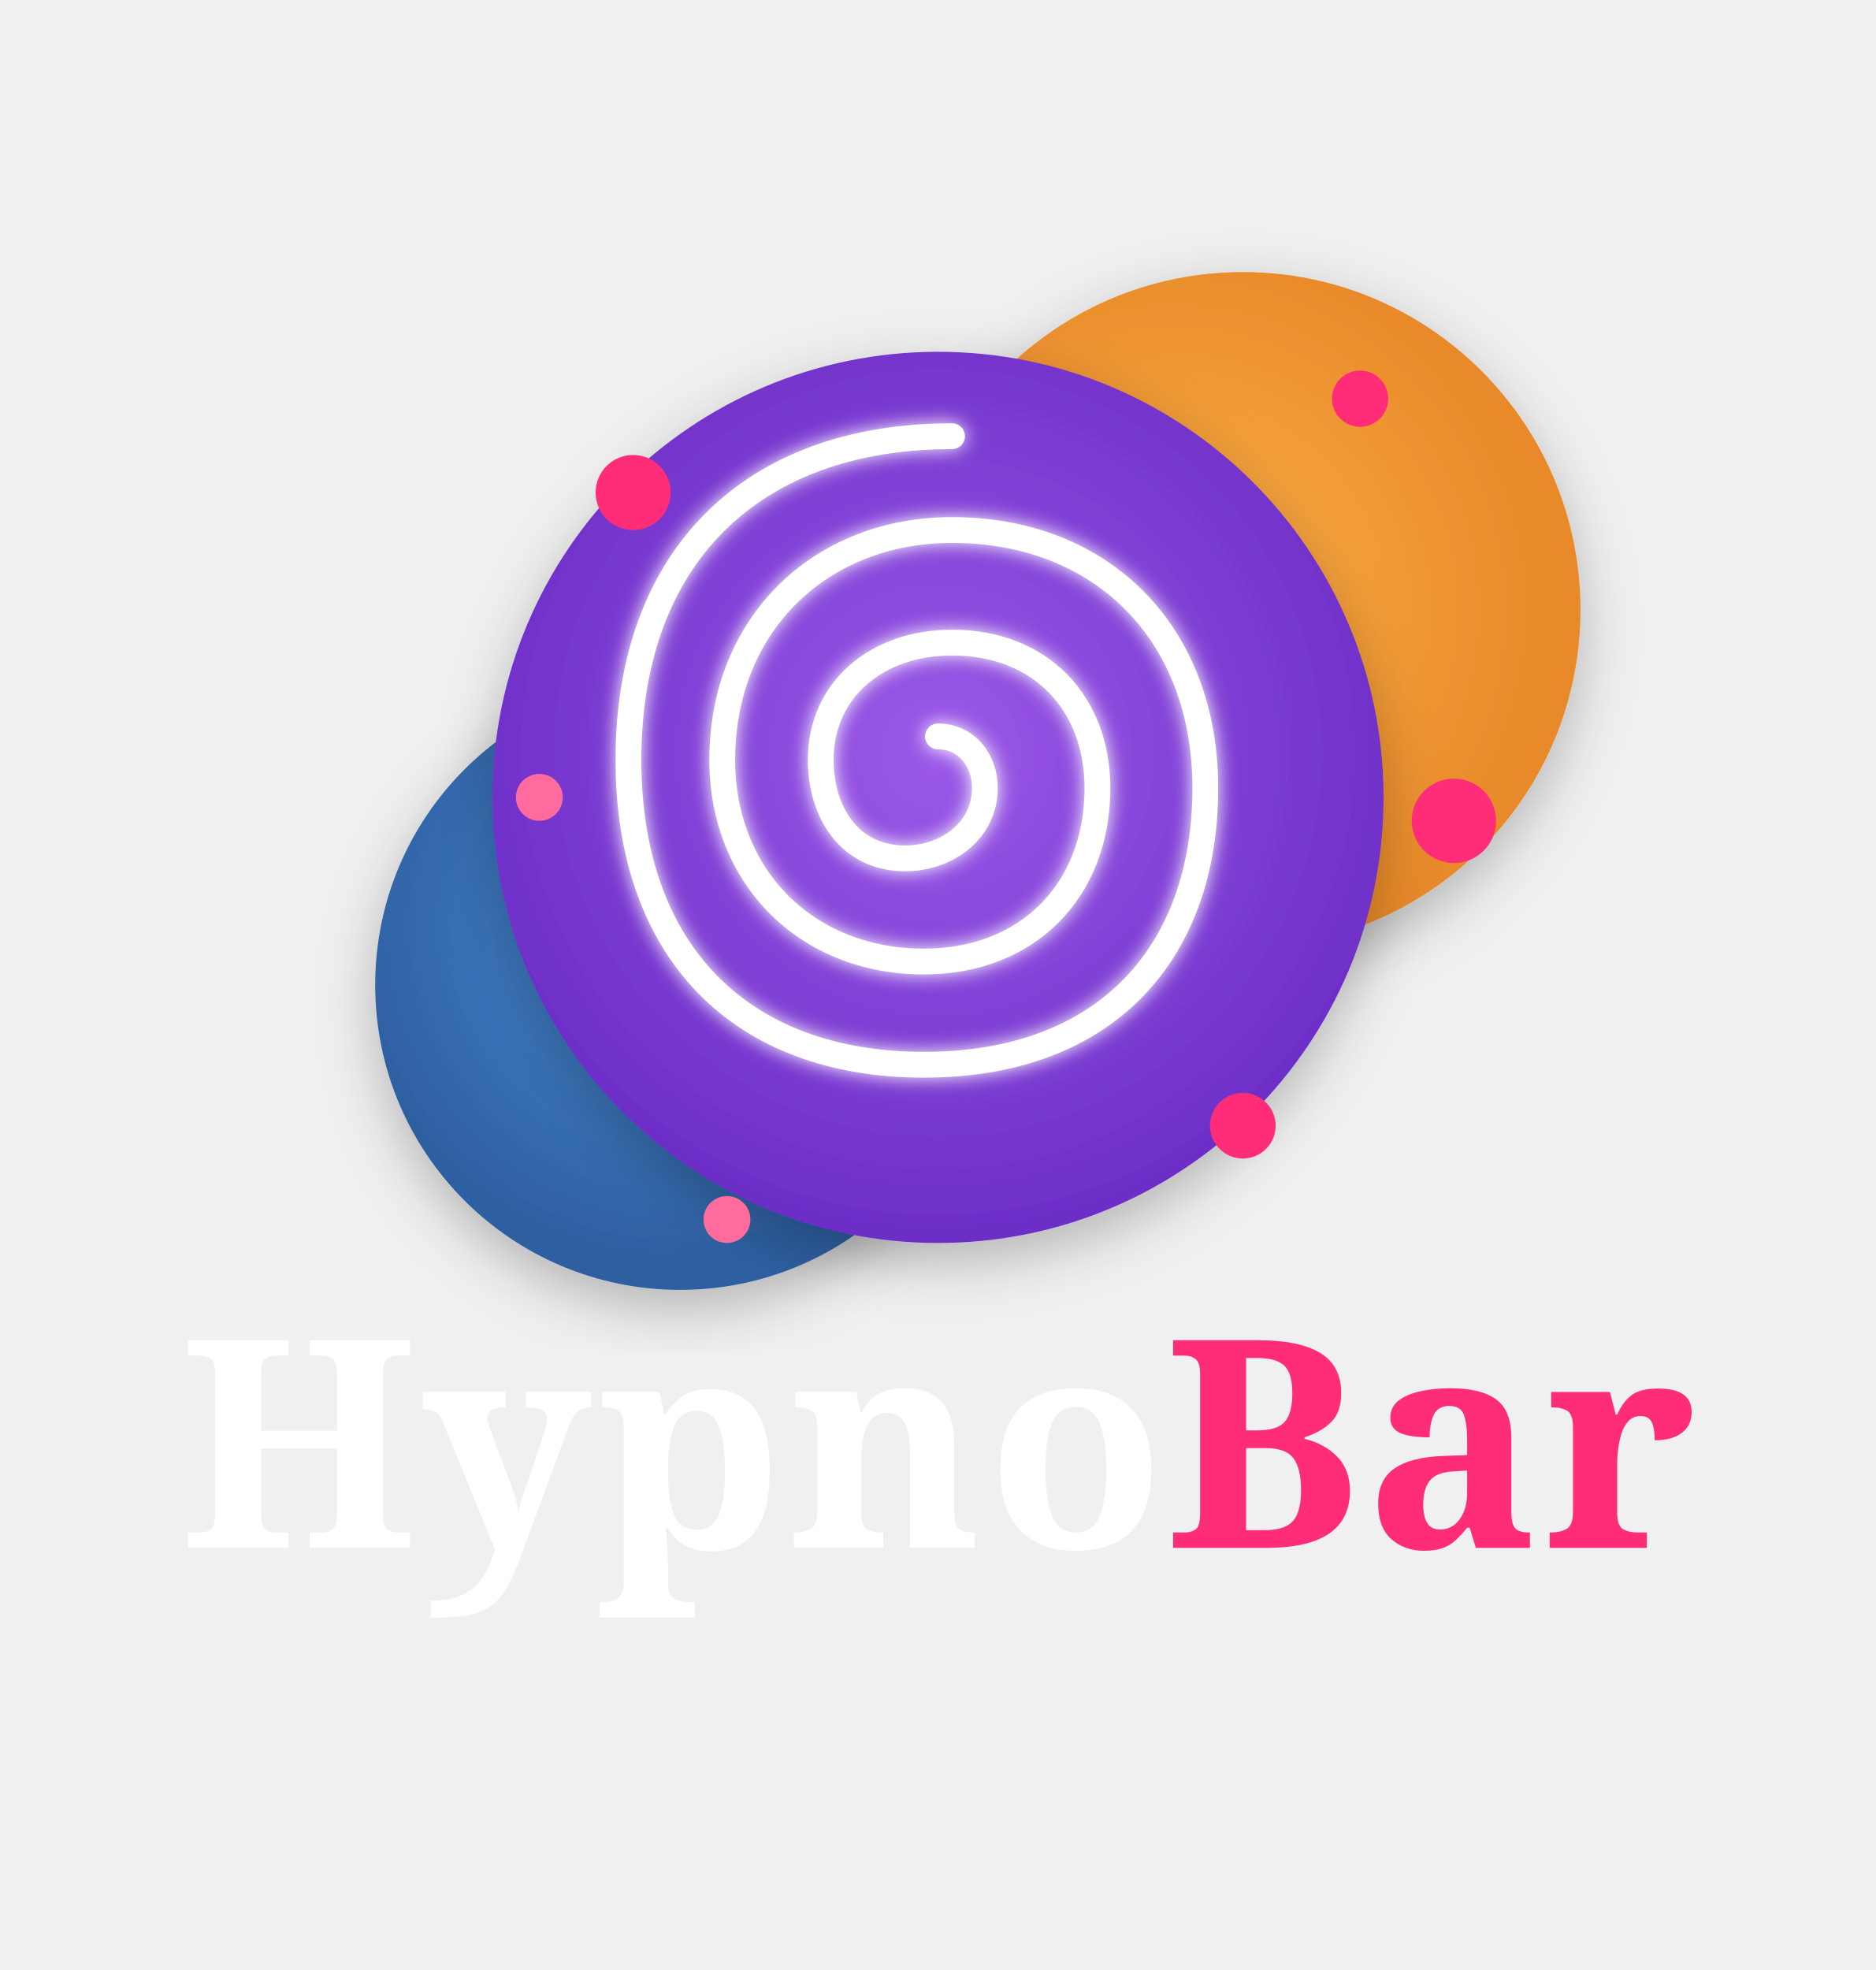
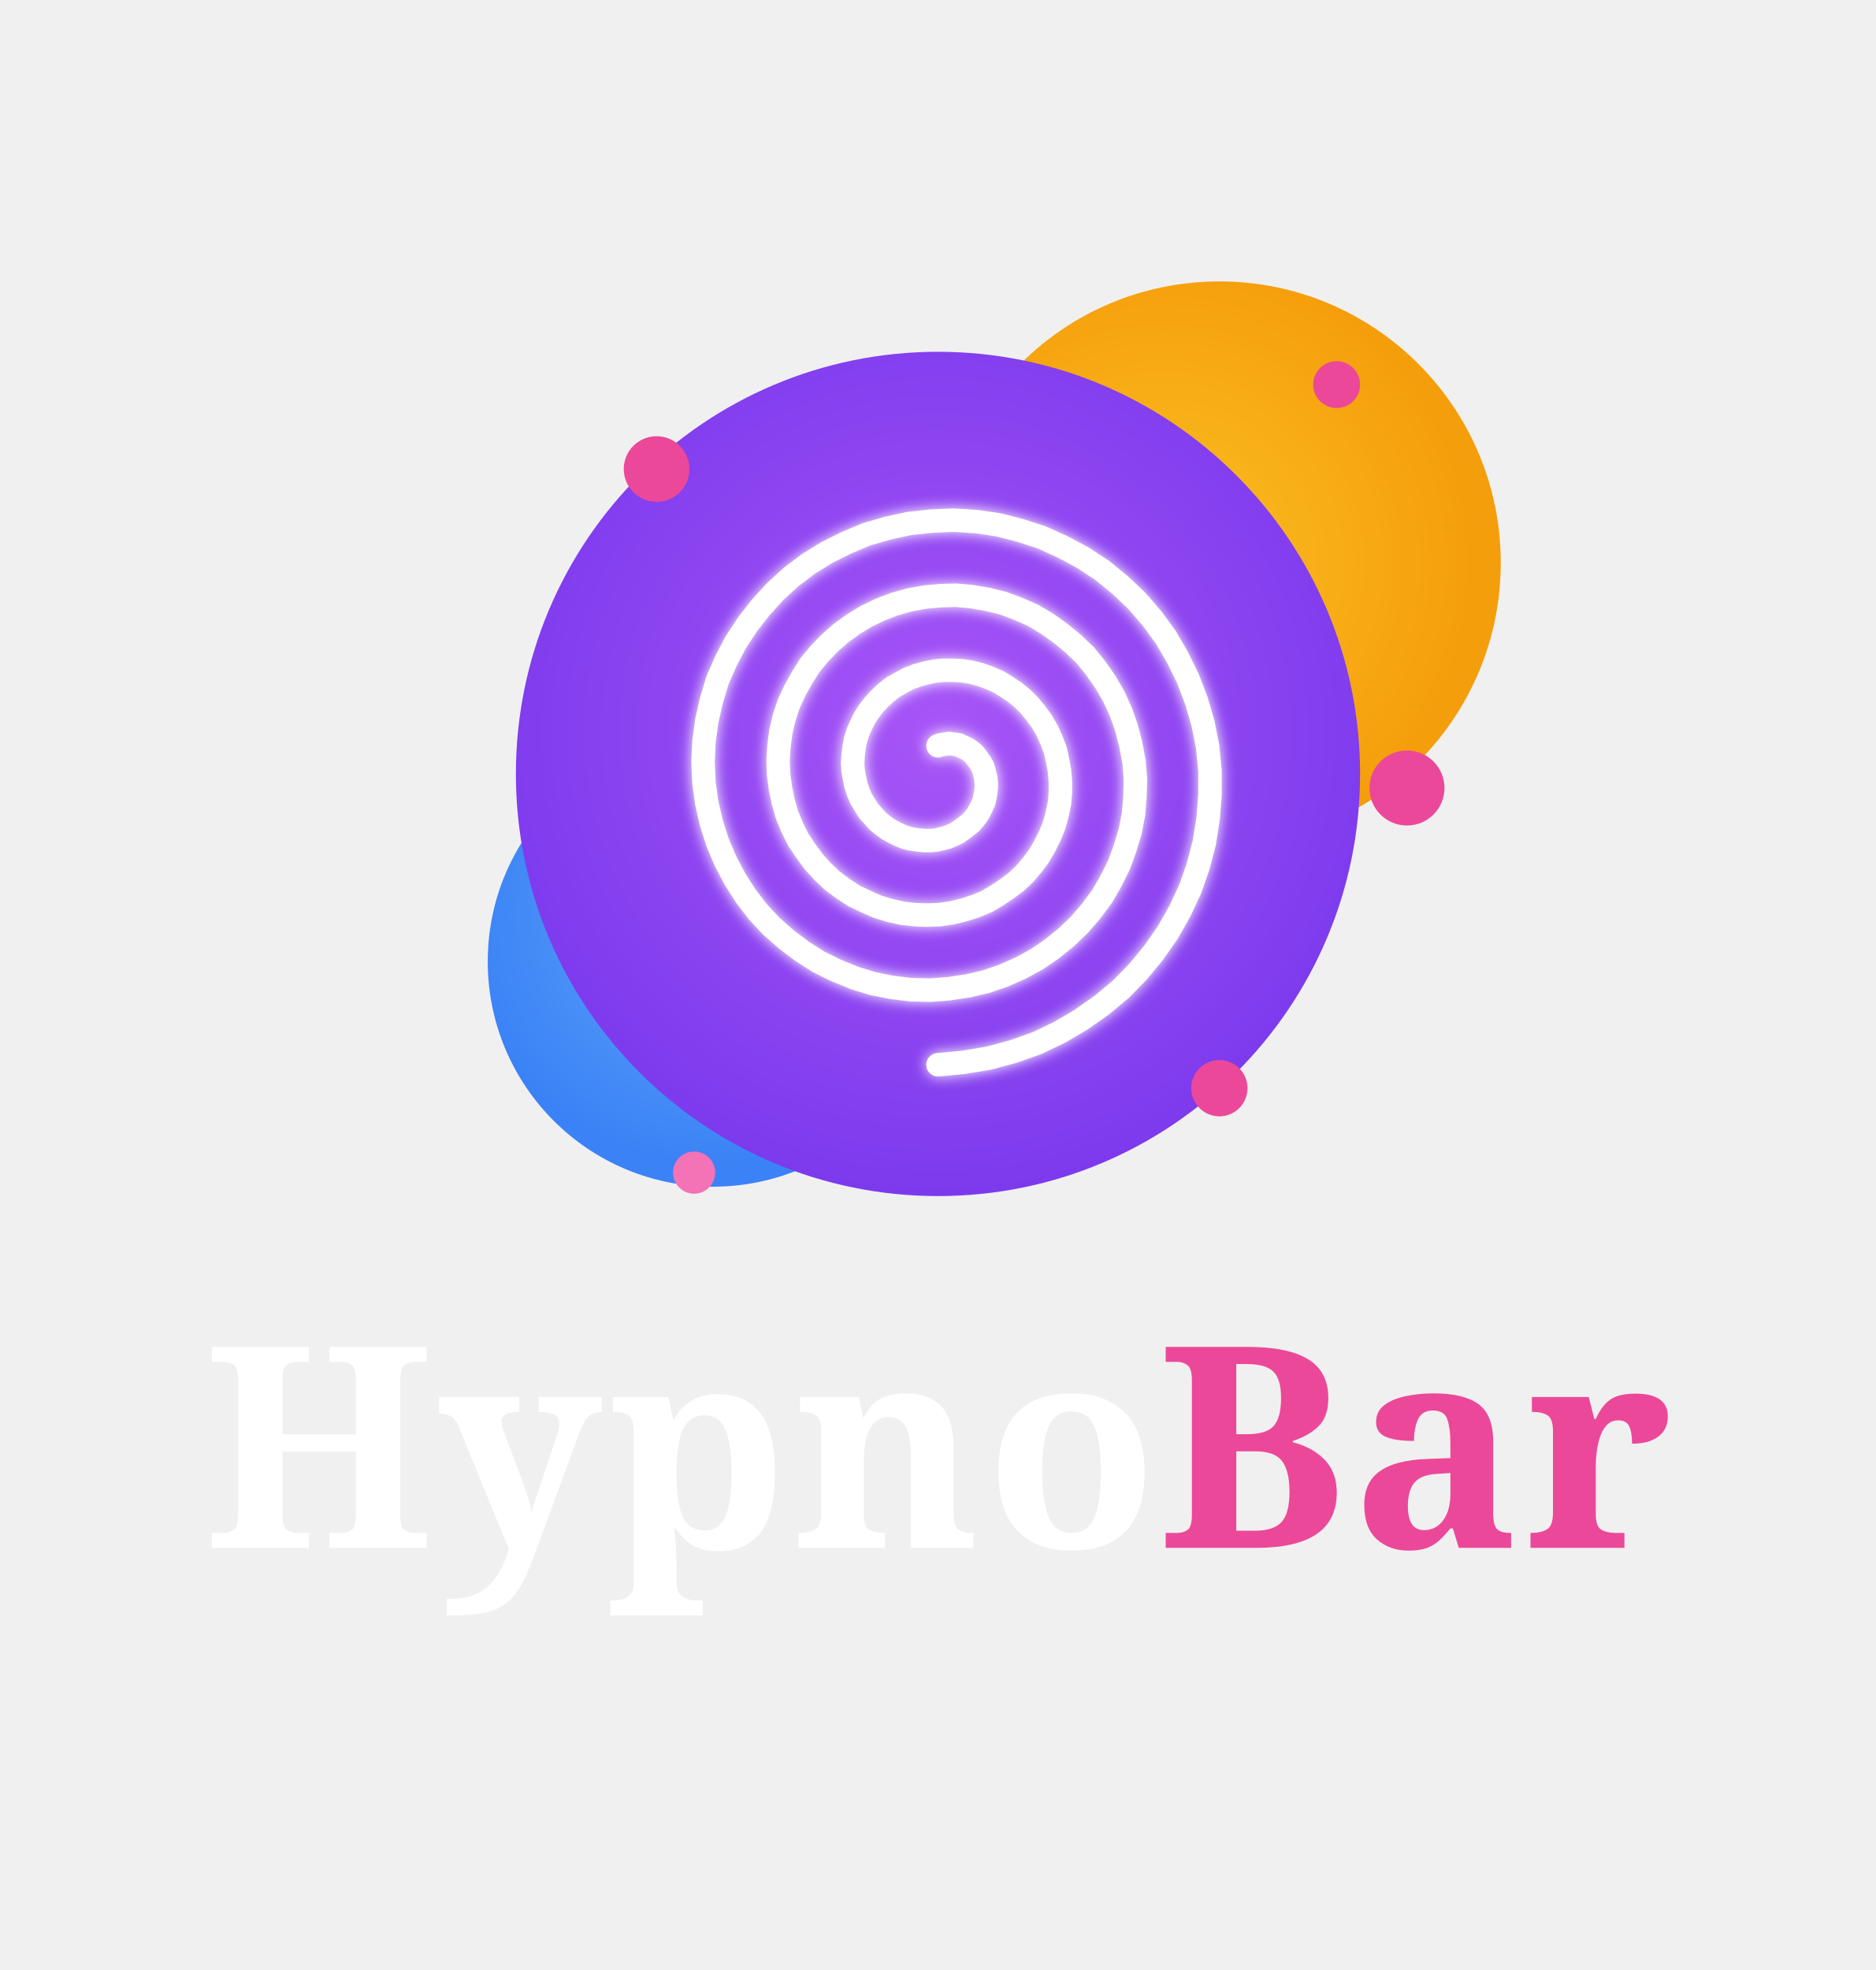
<svg xmlns="http://www.w3.org/2000/svg" viewBox="0 0 400 420" fill="none">
  <defs>
    <radialGradient id="purpleGrad" cx="50%" cy="45%" r="55%">
-       <stop offset="0%" stop-color="#9B59E8" />
-       <stop offset="100%" stop-color="#6C2DC7" />
+       <stop offset="0%" stop-color="#A855F7" />
+       <stop offset="100%" stop-color="#7C3AED" />
    </radialGradient>
    <radialGradient id="orangeGrad" cx="40%" cy="50%" r="55%">
-       <stop offset="0%" stop-color="#FFB347" />
-       <stop offset="100%" stop-color="#E8892A" />
+       <stop offset="0%" stop-color="#FBBF24" />
+       <stop offset="100%" stop-color="#F59E0B" />
    </radialGradient>
    <radialGradient id="blueGrad" cx="50%" cy="40%" r="55%">
-       <stop offset="0%" stop-color="#4A90D9" />
-       <stop offset="100%" stop-color="#2E5FA1" />
+       <stop offset="0%" stop-color="#60A5FA" />
+       <stop offset="100%" stop-color="#3B82F6" />
    </radialGradient>
    <filter id="spiralGlow" x="-20%" y="-20%" width="140%" height="140%">
-       <feGaussianBlur stdDeviation="2" result="glow" />
+       <feGaussianBlur stdDeviation="1.5" result="glow" />
      <feMerge>
        <feMergeNode in="glow" />
        <feMergeNode in="SourceGraphic" />
      </feMerge>
    </filter>
-     <filter id="softShadow" x="-10%" y="-10%" width="120%" height="120%">
-       <feDropShadow dx="0" dy="4" stdDeviation="6" flood-color="#000" flood-opacity="0.25" />
-     </filter>
  </defs>
-   <circle cx="145" cy="210" r="65" fill="url(#blueGrad)" filter="url(#softShadow)" />
-   <circle cx="265" cy="130" r="72" fill="url(#orangeGrad)" filter="url(#softShadow)" />
-   <circle cx="200" cy="170" r="95" fill="url(#purpleGrad)" filter="url(#softShadow)" />
-   <circle cx="135" cy="105" r="8" fill="#FF2D78" />
-   <circle cx="290" cy="85" r="6" fill="#FF2D78" />
-   <circle cx="310" cy="175" r="9" fill="#FF2D78" />
-   <circle cx="115" cy="170" r="5" fill="#FF6B9D" />
-   <circle cx="265" cy="240" r="7" fill="#FF2D78" />
-   <circle cx="155" cy="260" r="5" fill="#FF6B9D" />
+   <circle cx="152" cy="205" r="48" fill="url(#blueGrad)" />
+   <circle cx="260" cy="120" r="60" fill="url(#orangeGrad)" />
+   <circle cx="200" cy="165" r="90" fill="url(#purpleGrad)" />
+   <circle cx="140" cy="100" r="7" fill="#EC4899" />
+   <circle cx="285" cy="82" r="5" fill="#EC4899" />
+   <circle cx="300" cy="168" r="8" fill="#EC4899" />
+   <circle cx="260" cy="232" r="6" fill="#EC4899" />
+   <circle cx="148" cy="250" r="4.5" fill="#F472B6" />
  <g filter="url(#spiralGlow)" transform="translate(200, 165)">
-     <path d="M 0,-8        C 6,-8 10,-3 10,3        C 10,12 2,18 -7,18        C -19,18 -25,8 -25,-3        C -25,-18 -13,-28 3,-28        C 22,-28 34,-15 34,3        C 34,25 19,40 -3,40        C -28,40 -46,22 -46,-3        C -46,-32 -25,-52 3,-52        C 35,-52 57,-30 57,3        C 57,38 36,62 -3,62        C -42,62 -66,38 -66,-3       C -66,-46 -40,-72 3,-72" stroke="white" stroke-width="5.5" stroke-linecap="round" fill="none" />
+     <path d="M 0.0,-6.0 L 0.5,-6.2 L 1.1,-6.3 L 1.7,-6.4 L 2.4,-6.5 L 3.0,-6.4 L 3.7,-6.3 L 4.4,-6.2 L 5.0,-5.9 L 5.7,-5.6 L 6.3,-5.3 L 7.0,-4.8 L 7.6,-4.3 L 8.1,-3.7 L 8.6,-3.0 L 9.1,-2.3 L 9.5,-1.6 L 9.8,-0.7 L 10.0,0.1 L 10.2,1.0 L 10.3,2.0 L 10.3,2.9 L 10.2,3.9 L 10.0,4.9 L 9.8,5.9 L 9.4,6.8 L 8.9,7.8 L 8.4,8.7 L 7.7,9.6 L 7.0,10.4 L 6.1,11.1 L 5.2,11.8 L 4.2,12.5 L 3.2,13.0 L 2.0,13.5 L 0.9,13.8 L -0.4,14.1 L -1.6,14.2 L -2.9,14.2 L -4.2,14.1 L -5.5,13.9 L -6.8,13.6 L -8.1,13.1 L -9.3,12.5 L -10.6,11.8 L -11.7,11.0 L -12.8,10.1 L -13.8,9.0 L -14.8,7.9 L -15.6,6.6 L -16.4,5.3 L -17.0,3.9 L -17.5,2.4 L -17.8,0.9 L -18.1,-0.7 L -18.2,-2.3 L -18.1,-3.9 L -17.9,-5.6 L -17.6,-7.2 L -17.1,-8.8 L -16.4,-10.4 L -15.6,-12.0 L -14.7,-13.4 L -13.6,-14.8 L -12.4,-16.1 L -11.0,-17.4 L -9.6,-18.5 L -8.0,-19.4 L -6.3,-20.3 L -4.5,-21.0 L -2.7,-21.5 L -0.8,-21.9 L 1.1,-22.1 L 3.1,-22.1 L 5.1,-22.0 L 7.0,-21.7 L 9.0,-21.2 L 10.9,-20.5 L 12.8,-19.7 L 14.6,-18.6 L 16.4,-17.4 L 18.0,-16.1 L 19.5,-14.6 L 20.9,-12.9 L 22.2,-11.1 L 23.3,-9.2 L 24.2,-7.2 L 25.0,-5.1 L 25.5,-2.9 L 25.9,-0.7 L 26.1,1.6 L 26.1,4.0 L 25.9,6.3 L 25.4,8.6 L 24.8,10.9 L 23.9,13.1 L 22.8,15.3 L 21.6,17.4 L 20.1,19.4 L 18.5,21.3 L 16.7,23.0 L 14.7,24.5 L 12.6,25.9 L 10.4,27.2 L 8.0,28.2 L 5.5,29.0 L 3.0,29.6 L 0.4,30.0 L -2.3,30.1 L -4.9,30.0 L -7.6,29.7 L -10.3,29.1 L -12.9,28.3 L -15.4,27.2 L -17.9,26.0 L -20.2,24.5 L -22.5,22.8 L -24.6,20.8 L -26.5,18.7 L -28.2,16.4 L -29.8,14.0 L -31.1,11.4 L -32.2,8.7 L -33.0,5.9 L -33.6,3.0 L -34.0,0.0 L -34.1,-3.0 L -33.9,-6.0 L -33.5,-9.0 L -32.8,-12.0 L -31.8,-15.0 L -30.5,-17.8 L -29.0,-20.5 L -27.3,-23.2 L -25.3,-25.6 L -23.1,-27.9 L -20.7,-30.0 L -18.1,-31.9 L -15.3,-33.6 L -12.4,-35.0 L -9.3,-36.2 L -6.1,-37.1 L -2.8,-37.7 L 0.5,-38.0 L 3.8,-38.1 L 7.2,-37.8 L 10.6,-37.2 L 13.9,-36.4 L 17.1,-35.2 L 20.3,-33.8 L 23.3,-32.0 L 26.1,-30.0 L 28.8,-27.8 L 31.4,-25.3 L 33.6,-22.6 L 35.7,-19.6 L 37.5,-16.5 L 39.0,-13.2 L 40.2,-9.8 L 41.1,-6.3 L 41.8,-2.6 L 42.1,1.1 L 42.0,4.8 L 41.7,8.5 L 41.0,12.2 L 39.9,15.8 L 38.6,19.4 L 36.9,22.8 L 35.0,26.1 L 32.7,29.2 L 30.2,32.1 L 27.4,34.8 L 24.3,37.3 L 21.1,39.5 L 17.6,41.4 L 14.0,43.0 L 10.2,44.3 L 6.3,45.2 L 2.3,45.8 L -1.7,46.1 L -5.8,46.0 L -9.9,45.5 L -13.9,44.7 L -17.8,43.5 L -21.7,41.9 L -25.4,40.1 L -29.0,37.8 L -32.3,35.3 L -35.5,32.5 L -38.4,29.4 L -41.0,26.0 L -43.3,22.4 L -45.3,18.6 L -47.0,14.6 L -48.3,10.5 L -49.3,6.2 L -49.9,1.9 L -50.1,-2.5 L -49.9,-6.9 L -49.3,-11.3 L -48.3,-15.7 L -47.0,-20.0 L -45.2,-24.1 L -43.1,-28.1 L -40.6,-31.9 L -37.8,-35.5 L -34.7,-38.9 L -31.3,-42.0 L -27.6,-44.8 L -23.7,-47.2 L -19.5,-49.3 L -15.2,-51.1 L -10.7,-52.4 L -6.1,-53.4 L -1.4,-53.9 L 3.4,-54.1 L 8.2,-53.8 L 12.9,-53.1 L 17.6,-51.9 L 22.2,-50.4 L 26.6,-48.4 L 30.9,-46.1 L 35.0,-43.4 L 38.8,-40.3 L 42.4,-36.9 L 45.6,-33.2 L 48.6,-29.1 L 51.1,-24.8 L 53.3,-20.3 L 55.1,-15.6 L 56.5,-10.8 L 57.5,-5.8 L 58.0,-0.7 L 58.0,4.4 L 57.6,9.5 L 56.8,14.6 L 55.5,19.6 L 53.8,24.5 L 51.6,29.2 L 49.0,33.8 L 46.0,38.1 L 42.7,42.1 L 39.0,45.9 L 34.9,49.3 L 30.5,52.4 L 25.9,55.1 L 21.1,57.4 L 16.0,59.2 L 10.8,60.6 L 5.4,61.5 L -0.0,62.0" stroke="white" stroke-width="5" stroke-linecap="round" fill="none" />
  </g>
-   <text x="200" y="330" text-anchor="middle" font-family="'Playfair Display', 'Georgia', serif" font-size="62" font-weight="700" fill="white" letter-spacing="1">
-     Hypno<tspan fill="#FF2D78">Bar</tspan>
+   <text x="200" y="330" text-anchor="middle" font-family="'Playfair Display', 'Georgia', serif" font-size="60" font-weight="700" fill="white" letter-spacing="1">
+     Hypno<tspan fill="#EC4899">Bar</tspan>
  </text>
</svg>
